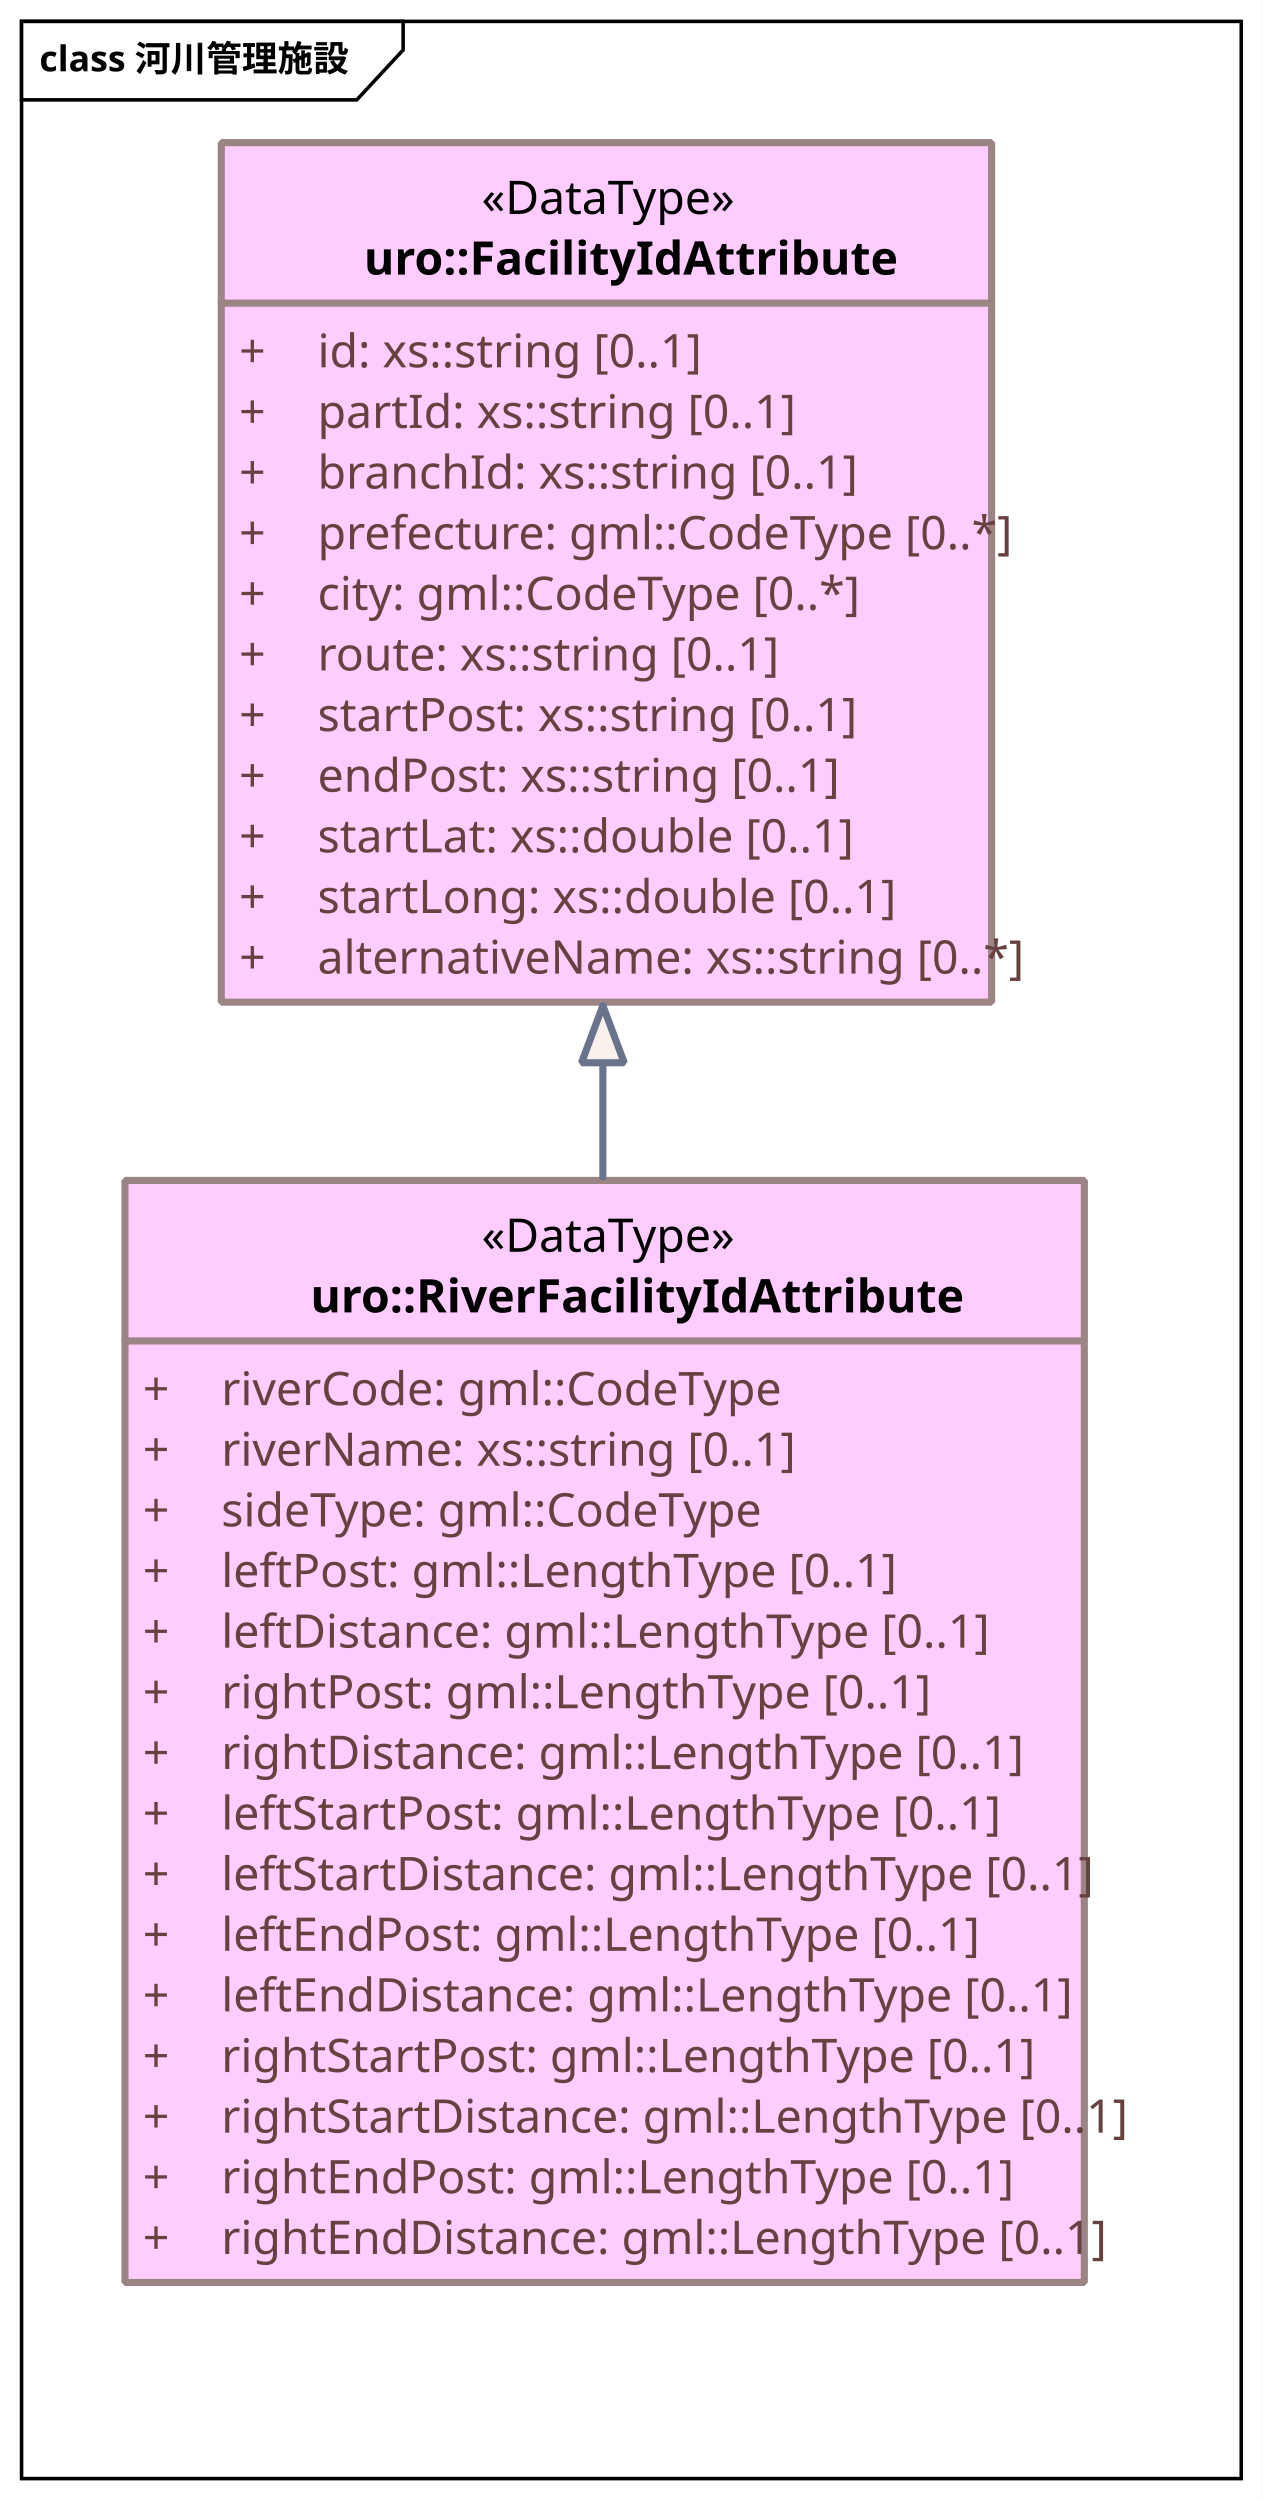
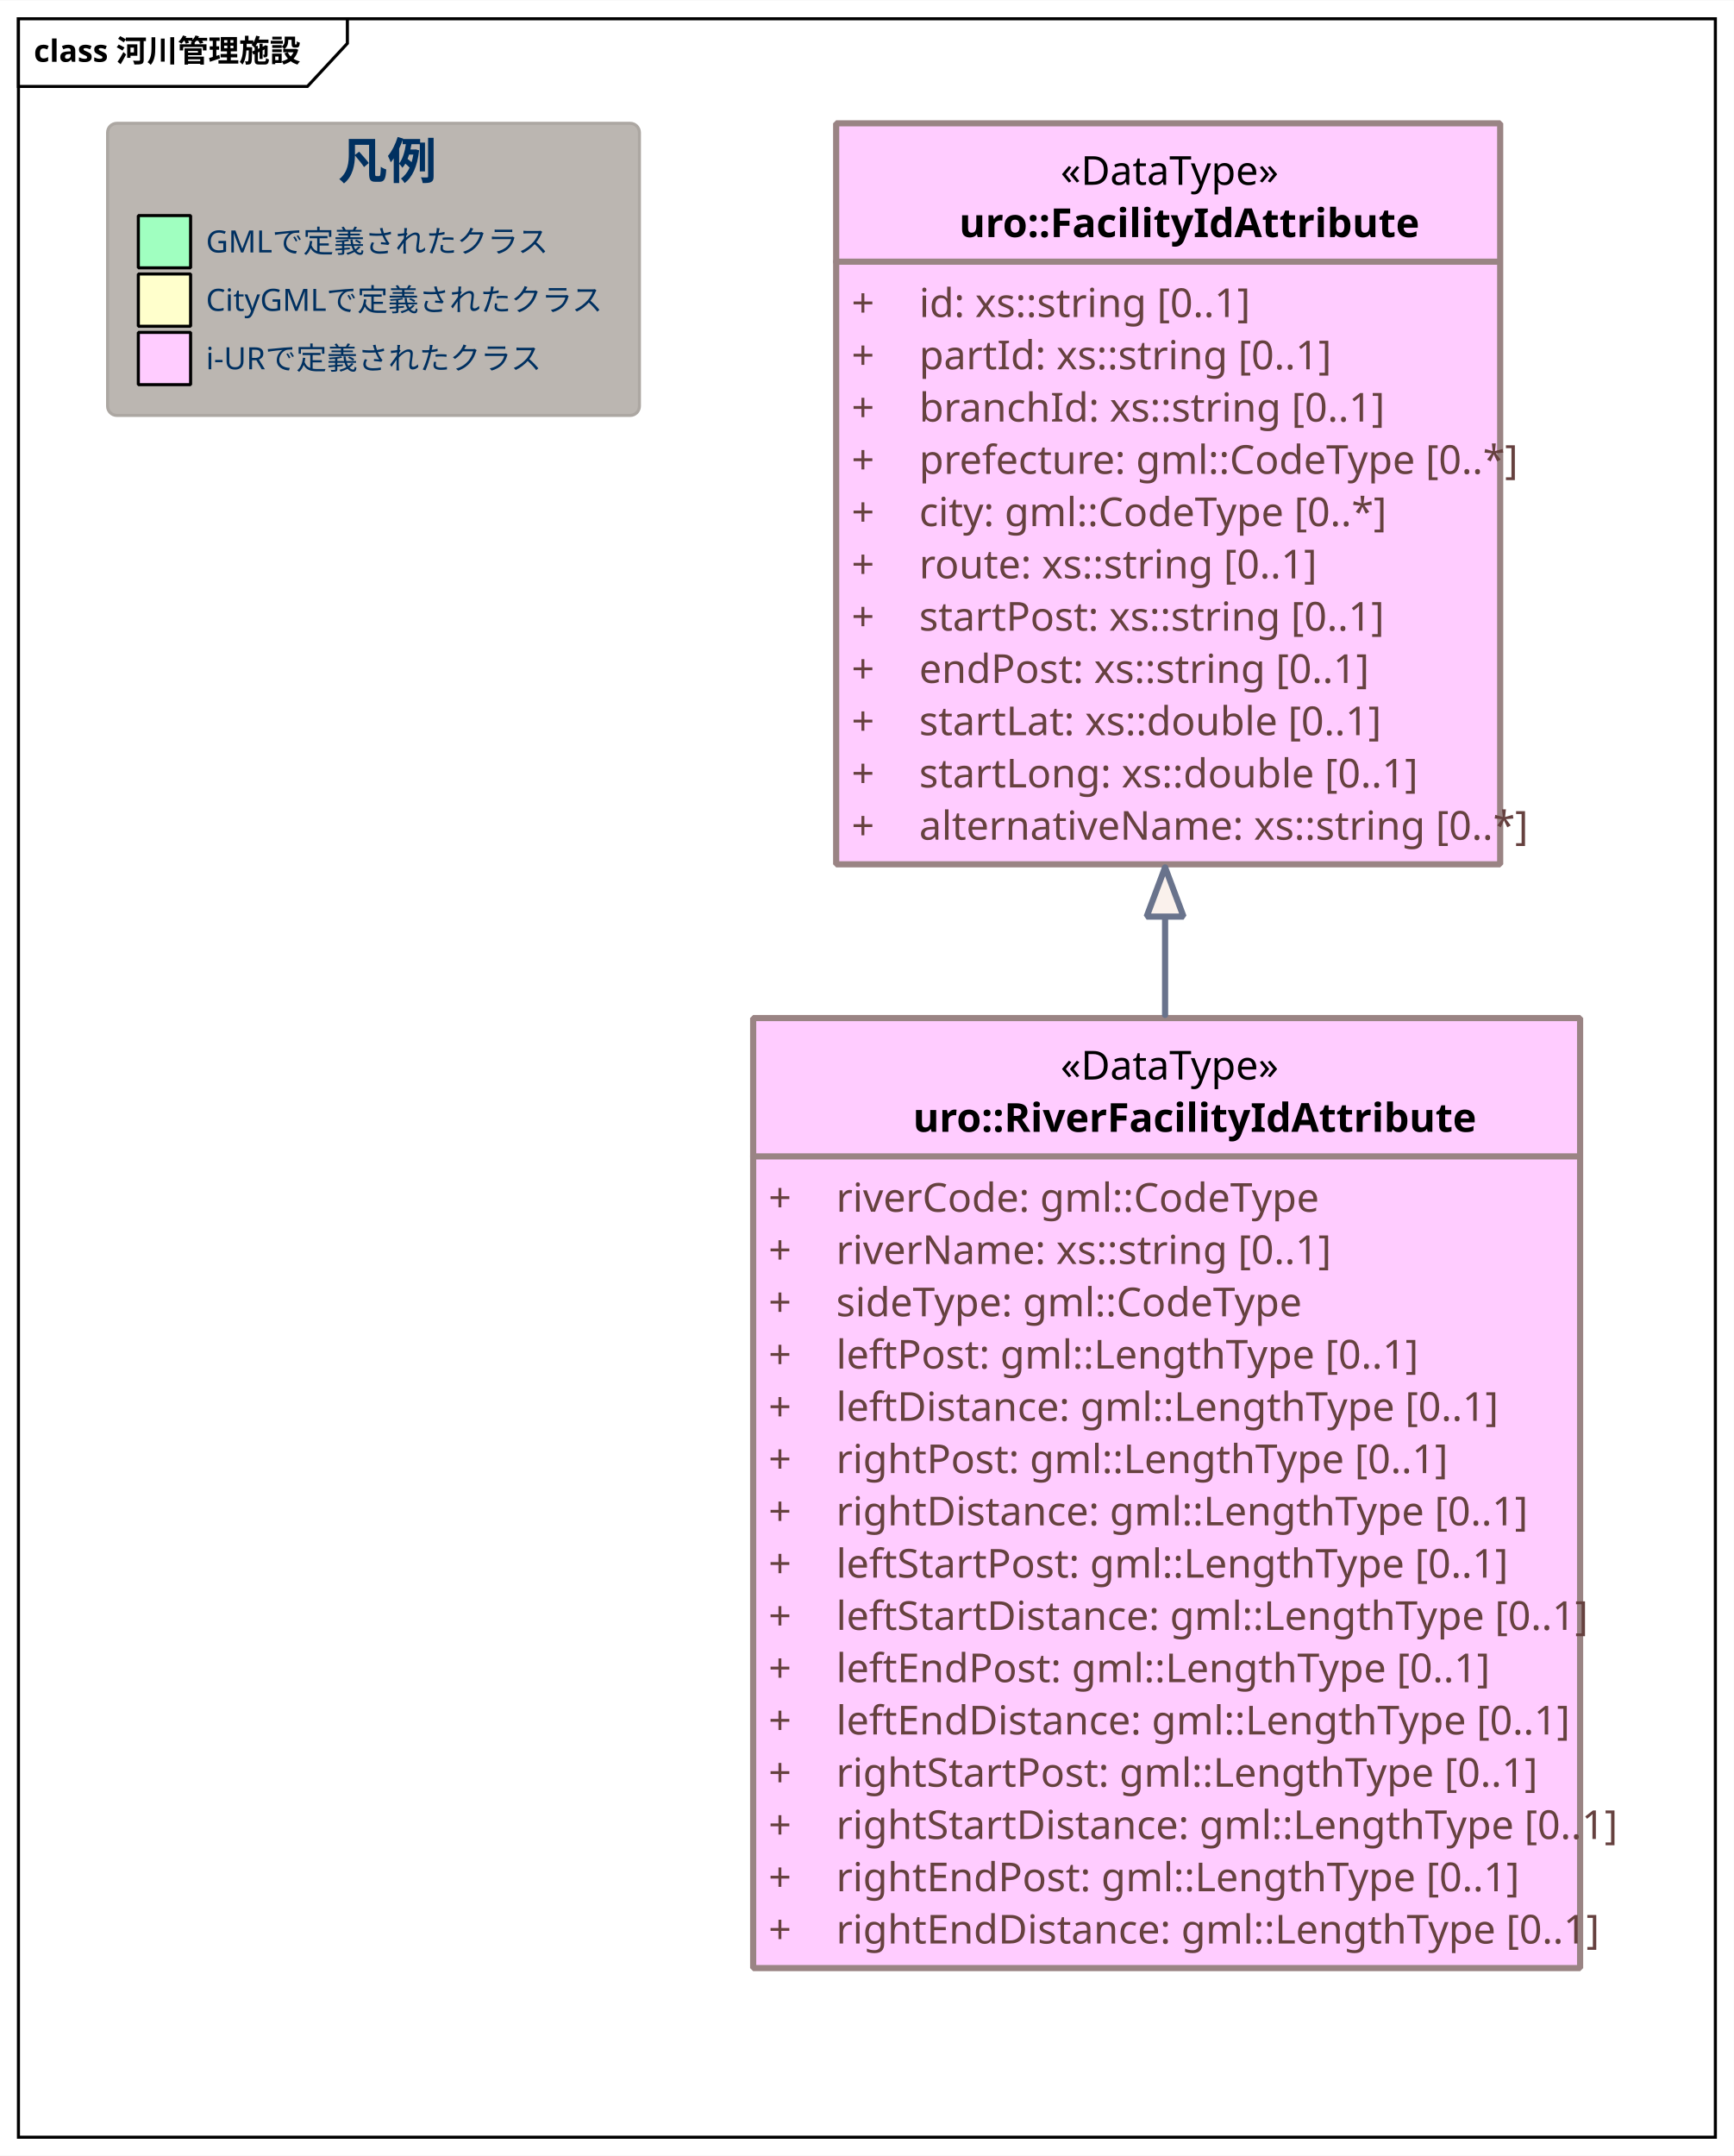
- <svg xmlns="http://www.w3.org/2000/svg" width="9.37cm" height="18.55cm" viewBox="0 0 354 701">
+ <svg xmlns="http://www.w3.org/2000/svg" width="14.92cm" height="18.55cm" viewBox="0 0 564 701">
  <g style="fill:#FFFFFF;fill-opacity:1.00;">
-     <rect x="0" y="0" width="354" height="701" shape-rendering="auto" />
+     <rect x="0" y="0" width="564" height="701" shape-rendering="auto" />
  </g>
  <g style="stroke-width:1;stroke-linecap:square;stroke-linejoin:miter; fill:#000000;fill-opacity:0.00; stroke:#000000; stroke-opacity:1.00">
-     <path d="M 6 6 L 6 695 L 348 695 L 348 6 L 6 6" shape-rendering="auto" />
+     <path d="M 6 6 L 6 695 L 558 695 L 558 6 L 6 6" shape-rendering="auto" />
  </g>
  <g style="stroke-width:1;stroke-linecap:square;stroke-linejoin:miter; fill:#FFFFFF;fill-opacity:1.00; stroke:#000000; stroke-opacity:1.00">
    <polygon points="6 28 100 28 113 14 113 6 6 6 6 28" shape-rendering="auto" style="fill-rule:evenodd;" />
  </g>
  <g style="stroke-width:1;stroke-linecap:square;stroke-linejoin:miter; fill:#000000;fill-opacity:1.00; stroke:#000000; stroke-opacity:0.00">
    <text x="11.00" y="20.00" textLength="87" style="font-family:メイリオ; font-weight:700; font-style:normal; font-size:10px; fill:#000000;fill-opacity:1.00; stroke:#000000; stroke-opacity:0.00 stroke-width:0; white-space: pre;" xml:space="preserve" transform="rotate(-0.00 11.00 20.00)">class 河川管理施設</text>
  </g>
  <g style="stroke-width:2;stroke-linecap:round;stroke-linejoin:bevel; fill:#FFCCFF;fill-opacity:1.00; stroke:#9A8484; stroke-opacity:1.00">
-     <rect x="62" y="40" width="216" height="241" rx="0.00" shape-rendering="auto" />
+     <rect x="272" y="40" width="216" height="241" rx="0.00" shape-rendering="auto" />
  </g>
  <g style="stroke-width:1;stroke-linecap:round;stroke-linejoin:bevel; fill:#000000;fill-opacity:1.00; stroke:#000000; stroke-opacity:0.00">
-     <text x="135.00" y="60.00" textLength="69" style="font-family:Yu Gothic UI; font-weight:400; font-style:normal; font-size:13px; fill:#000000;fill-opacity:1.00; stroke:#000000; stroke-opacity:0.00 stroke-width:0; white-space: pre;" xml:space="preserve" transform="rotate(-0.00 135.00 60.00)">«DataType»</text>
-     <text x="102.00" y="77.00" textLength="135" style="font-family:Yu Gothic UI; font-weight:700; font-style:normal; font-size:13px; fill:#000000;fill-opacity:1.00; stroke:#000000; stroke-opacity:0.00 stroke-width:0; white-space: pre;" xml:space="preserve" transform="rotate(-0.00 102.00 77.00)">uro::FacilityIdAttribute</text>
+     <text x="345.00" y="60.00" textLength="69" style="font-family:Yu Gothic UI; font-weight:400; font-style:normal; font-size:13px; fill:#000000;fill-opacity:1.00; stroke:#000000; stroke-opacity:0.00 stroke-width:0; white-space: pre;" xml:space="preserve" transform="rotate(-0.00 345.00 60.00)">«DataType»</text>
+     <text x="312.00" y="77.00" textLength="135" style="font-family:Yu Gothic UI; font-weight:700; font-style:normal; font-size:13px; fill:#000000;fill-opacity:1.00; stroke:#000000; stroke-opacity:0.00 stroke-width:0; white-space: pre;" xml:space="preserve" transform="rotate(-0.00 312.00 77.00)">uro::FacilityIdAttribute</text>
  </g>
  <g style="stroke-width:2;stroke-linecap:round;stroke-linejoin:bevel; fill:#000000;fill-opacity:0.00; stroke:#9A8484; stroke-opacity:1.00">
-     <path d="M 62 85 L 277 85" shape-rendering="auto" />
+     <path d="M 272 85 L 487 85" shape-rendering="auto" />
  </g>
  <g style="stroke-width:1;stroke-linecap:round;stroke-linejoin:bevel; fill:#66413F;fill-opacity:1.00; stroke:#000000; stroke-opacity:0.00">
-     <text x="67.00" y="103.00" textLength="13" style="font-family:Yu Gothic UI; font-weight:400; font-style:normal; font-size:13px; fill:#66413F;fill-opacity:1.00; stroke:#000000; stroke-opacity:0.00 stroke-width:0; white-space: pre;" xml:space="preserve" transform="rotate(-0.00 67.00 103.00)">+ </text>
-     <text x="89.00" y="103.00" textLength="101" style="font-family:Yu Gothic UI; font-weight:400; font-style:normal; font-size:13px; fill:#66413F;fill-opacity:1.00; stroke:#000000; stroke-opacity:0.00 stroke-width:0; white-space: pre;" xml:space="preserve" transform="rotate(-0.00 89.00 103.00)">id: xs::string [0..1]</text>
-     <text x="67.00" y="120.00" textLength="13" style="font-family:Yu Gothic UI; font-weight:400; font-style:normal; font-size:13px; fill:#66413F;fill-opacity:1.00; stroke:#000000; stroke-opacity:0.00 stroke-width:0; white-space: pre;" xml:space="preserve" transform="rotate(-0.00 67.00 120.00)">+ </text>
-     <text x="89.00" y="120.00" textLength="125" style="font-family:Yu Gothic UI; font-weight:400; font-style:normal; font-size:13px; fill:#66413F;fill-opacity:1.00; stroke:#000000; stroke-opacity:0.00 stroke-width:0; white-space: pre;" xml:space="preserve" transform="rotate(-0.00 89.00 120.00)">partId: xs::string [0..1]</text>
-     <text x="67.00" y="137.00" textLength="13" style="font-family:Yu Gothic UI; font-weight:400; font-style:normal; font-size:13px; fill:#66413F;fill-opacity:1.00; stroke:#000000; stroke-opacity:0.00 stroke-width:0; white-space: pre;" xml:space="preserve" transform="rotate(-0.00 67.00 137.00)">+ </text>
-     <text x="89.00" y="137.00" textLength="141" style="font-family:Yu Gothic UI; font-weight:400; font-style:normal; font-size:13px; fill:#66413F;fill-opacity:1.00; stroke:#000000; stroke-opacity:0.00 stroke-width:0; white-space: pre;" xml:space="preserve" transform="rotate(-0.00 89.00 137.00)">branchId: xs::string [0..1]</text>
-     <text x="67.00" y="154.00" textLength="13" style="font-family:Yu Gothic UI; font-weight:400; font-style:normal; font-size:13px; fill:#66413F;fill-opacity:1.00; stroke:#000000; stroke-opacity:0.00 stroke-width:0; white-space: pre;" xml:space="preserve" transform="rotate(-0.00 67.00 154.00)">+ </text>
-     <text x="89.00" y="154.00" textLength="184" style="font-family:Yu Gothic UI; font-weight:400; font-style:normal; font-size:13px; fill:#66413F;fill-opacity:1.00; stroke:#000000; stroke-opacity:0.00 stroke-width:0; white-space: pre;" xml:space="preserve" transform="rotate(-0.00 89.00 154.00)">prefecture: gml::CodeType [0..*]</text>
-     <text x="67.00" y="171.00" textLength="13" style="font-family:Yu Gothic UI; font-weight:400; font-style:normal; font-size:13px; fill:#66413F;fill-opacity:1.00; stroke:#000000; stroke-opacity:0.00 stroke-width:0; white-space: pre;" xml:space="preserve" transform="rotate(-0.00 67.00 171.00)">+ </text>
-     <text x="89.00" y="171.00" textLength="143" style="font-family:Yu Gothic UI; font-weight:400; font-style:normal; font-size:13px; fill:#66413F;fill-opacity:1.00; stroke:#000000; stroke-opacity:0.00 stroke-width:0; white-space: pre;" xml:space="preserve" transform="rotate(-0.00 89.00 171.00)">city: gml::CodeType [0..*]</text>
-     <text x="67.00" y="188.00" textLength="13" style="font-family:Yu Gothic UI; font-weight:400; font-style:normal; font-size:13px; fill:#66413F;fill-opacity:1.00; stroke:#000000; stroke-opacity:0.00 stroke-width:0; white-space: pre;" xml:space="preserve" transform="rotate(-0.00 67.00 188.00)">+ </text>
-     <text x="89.00" y="188.00" textLength="121" style="font-family:Yu Gothic UI; font-weight:400; font-style:normal; font-size:13px; fill:#66413F;fill-opacity:1.00; stroke:#000000; stroke-opacity:0.00 stroke-width:0; white-space: pre;" xml:space="preserve" transform="rotate(-0.00 89.00 188.00)">route: xs::string [0..1]</text>
-     <text x="67.00" y="205.00" textLength="13" style="font-family:Yu Gothic UI; font-weight:400; font-style:normal; font-size:13px; fill:#66413F;fill-opacity:1.00; stroke:#000000; stroke-opacity:0.00 stroke-width:0; white-space: pre;" xml:space="preserve" transform="rotate(-0.00 67.00 205.00)">+ </text>
-     <text x="89.00" y="205.00" textLength="141" style="font-family:Yu Gothic UI; font-weight:400; font-style:normal; font-size:13px; fill:#66413F;fill-opacity:1.00; stroke:#000000; stroke-opacity:0.00 stroke-width:0; white-space: pre;" xml:space="preserve" transform="rotate(-0.00 89.00 205.00)">startPost: xs::string [0..1]</text>
-     <text x="67.00" y="222.00" textLength="13" style="font-family:Yu Gothic UI; font-weight:400; font-style:normal; font-size:13px; fill:#66413F;fill-opacity:1.00; stroke:#000000; stroke-opacity:0.00 stroke-width:0; white-space: pre;" xml:space="preserve" transform="rotate(-0.00 67.00 222.00)">+ </text>
-     <text x="89.00" y="222.00" textLength="137" style="font-family:Yu Gothic UI; font-weight:400; font-style:normal; font-size:13px; fill:#66413F;fill-opacity:1.00; stroke:#000000; stroke-opacity:0.00 stroke-width:0; white-space: pre;" xml:space="preserve" transform="rotate(-0.00 89.00 222.00)">endPost: xs::string [0..1]</text>
-     <text x="67.00" y="239.00" textLength="13" style="font-family:Yu Gothic UI; font-weight:400; font-style:normal; font-size:13px; fill:#66413F;fill-opacity:1.00; stroke:#000000; stroke-opacity:0.00 stroke-width:0; white-space: pre;" xml:space="preserve" transform="rotate(-0.00 67.00 239.00)">+ </text>
-     <text x="89.00" y="239.00" textLength="141" style="font-family:Yu Gothic UI; font-weight:400; font-style:normal; font-size:13px; fill:#66413F;fill-opacity:1.00; stroke:#000000; stroke-opacity:0.00 stroke-width:0; white-space: pre;" xml:space="preserve" transform="rotate(-0.00 89.00 239.00)">startLat: xs::double [0..1]</text>
-     <text x="67.00" y="256.00" textLength="13" style="font-family:Yu Gothic UI; font-weight:400; font-style:normal; font-size:13px; fill:#66413F;fill-opacity:1.00; stroke:#000000; stroke-opacity:0.00 stroke-width:0; white-space: pre;" xml:space="preserve" transform="rotate(-0.00 67.00 256.00)">+ </text>
-     <text x="89.00" y="256.00" textLength="153" style="font-family:Yu Gothic UI; font-weight:400; font-style:normal; font-size:13px; fill:#66413F;fill-opacity:1.00; stroke:#000000; stroke-opacity:0.00 stroke-width:0; white-space: pre;" xml:space="preserve" transform="rotate(-0.00 89.00 256.00)">startLong: xs::double [0..1]</text>
-     <text x="67.00" y="273.00" textLength="13" style="font-family:Yu Gothic UI; font-weight:400; font-style:normal; font-size:13px; fill:#66413F;fill-opacity:1.00; stroke:#000000; stroke-opacity:0.00 stroke-width:0; white-space: pre;" xml:space="preserve" transform="rotate(-0.00 67.00 273.00)">+ </text>
-     <text x="89.00" y="273.00" textLength="183" style="font-family:Yu Gothic UI; font-weight:400; font-style:normal; font-size:13px; fill:#66413F;fill-opacity:1.00; stroke:#000000; stroke-opacity:0.00 stroke-width:0; white-space: pre;" xml:space="preserve" transform="rotate(-0.00 89.00 273.00)">alternativeName: xs::string [0..*]</text>
+     <text x="277.00" y="103.00" textLength="13" style="font-family:Yu Gothic UI; font-weight:400; font-style:normal; font-size:13px; fill:#66413F;fill-opacity:1.00; stroke:#000000; stroke-opacity:0.00 stroke-width:0; white-space: pre;" xml:space="preserve" transform="rotate(-0.00 277.00 103.00)">+ </text>
+     <text x="299.00" y="103.00" textLength="101" style="font-family:Yu Gothic UI; font-weight:400; font-style:normal; font-size:13px; fill:#66413F;fill-opacity:1.00; stroke:#000000; stroke-opacity:0.00 stroke-width:0; white-space: pre;" xml:space="preserve" transform="rotate(-0.00 299.00 103.00)">id: xs::string [0..1]</text>
+     <text x="277.00" y="120.00" textLength="13" style="font-family:Yu Gothic UI; font-weight:400; font-style:normal; font-size:13px; fill:#66413F;fill-opacity:1.00; stroke:#000000; stroke-opacity:0.00 stroke-width:0; white-space: pre;" xml:space="preserve" transform="rotate(-0.00 277.00 120.00)">+ </text>
+     <text x="299.00" y="120.00" textLength="125" style="font-family:Yu Gothic UI; font-weight:400; font-style:normal; font-size:13px; fill:#66413F;fill-opacity:1.00; stroke:#000000; stroke-opacity:0.00 stroke-width:0; white-space: pre;" xml:space="preserve" transform="rotate(-0.00 299.00 120.00)">partId: xs::string [0..1]</text>
+     <text x="277.00" y="137.00" textLength="13" style="font-family:Yu Gothic UI; font-weight:400; font-style:normal; font-size:13px; fill:#66413F;fill-opacity:1.00; stroke:#000000; stroke-opacity:0.00 stroke-width:0; white-space: pre;" xml:space="preserve" transform="rotate(-0.00 277.00 137.00)">+ </text>
+     <text x="299.00" y="137.00" textLength="141" style="font-family:Yu Gothic UI; font-weight:400; font-style:normal; font-size:13px; fill:#66413F;fill-opacity:1.00; stroke:#000000; stroke-opacity:0.00 stroke-width:0; white-space: pre;" xml:space="preserve" transform="rotate(-0.00 299.00 137.00)">branchId: xs::string [0..1]</text>
+     <text x="277.00" y="154.00" textLength="13" style="font-family:Yu Gothic UI; font-weight:400; font-style:normal; font-size:13px; fill:#66413F;fill-opacity:1.00; stroke:#000000; stroke-opacity:0.00 stroke-width:0; white-space: pre;" xml:space="preserve" transform="rotate(-0.00 277.00 154.00)">+ </text>
+     <text x="299.00" y="154.00" textLength="184" style="font-family:Yu Gothic UI; font-weight:400; font-style:normal; font-size:13px; fill:#66413F;fill-opacity:1.00; stroke:#000000; stroke-opacity:0.00 stroke-width:0; white-space: pre;" xml:space="preserve" transform="rotate(-0.00 299.00 154.00)">prefecture: gml::CodeType [0..*]</text>
+     <text x="277.00" y="171.00" textLength="13" style="font-family:Yu Gothic UI; font-weight:400; font-style:normal; font-size:13px; fill:#66413F;fill-opacity:1.00; stroke:#000000; stroke-opacity:0.00 stroke-width:0; white-space: pre;" xml:space="preserve" transform="rotate(-0.00 277.00 171.00)">+ </text>
+     <text x="299.00" y="171.00" textLength="143" style="font-family:Yu Gothic UI; font-weight:400; font-style:normal; font-size:13px; fill:#66413F;fill-opacity:1.00; stroke:#000000; stroke-opacity:0.00 stroke-width:0; white-space: pre;" xml:space="preserve" transform="rotate(-0.00 299.00 171.00)">city: gml::CodeType [0..*]</text>
+     <text x="277.00" y="188.00" textLength="13" style="font-family:Yu Gothic UI; font-weight:400; font-style:normal; font-size:13px; fill:#66413F;fill-opacity:1.00; stroke:#000000; stroke-opacity:0.00 stroke-width:0; white-space: pre;" xml:space="preserve" transform="rotate(-0.00 277.00 188.00)">+ </text>
+     <text x="299.00" y="188.00" textLength="121" style="font-family:Yu Gothic UI; font-weight:400; font-style:normal; font-size:13px; fill:#66413F;fill-opacity:1.00; stroke:#000000; stroke-opacity:0.00 stroke-width:0; white-space: pre;" xml:space="preserve" transform="rotate(-0.00 299.00 188.00)">route: xs::string [0..1]</text>
+     <text x="277.00" y="205.00" textLength="13" style="font-family:Yu Gothic UI; font-weight:400; font-style:normal; font-size:13px; fill:#66413F;fill-opacity:1.00; stroke:#000000; stroke-opacity:0.00 stroke-width:0; white-space: pre;" xml:space="preserve" transform="rotate(-0.00 277.00 205.00)">+ </text>
+     <text x="299.00" y="205.00" textLength="141" style="font-family:Yu Gothic UI; font-weight:400; font-style:normal; font-size:13px; fill:#66413F;fill-opacity:1.00; stroke:#000000; stroke-opacity:0.00 stroke-width:0; white-space: pre;" xml:space="preserve" transform="rotate(-0.00 299.00 205.00)">startPost: xs::string [0..1]</text>
+     <text x="277.00" y="222.00" textLength="13" style="font-family:Yu Gothic UI; font-weight:400; font-style:normal; font-size:13px; fill:#66413F;fill-opacity:1.00; stroke:#000000; stroke-opacity:0.00 stroke-width:0; white-space: pre;" xml:space="preserve" transform="rotate(-0.00 277.00 222.00)">+ </text>
+     <text x="299.00" y="222.00" textLength="137" style="font-family:Yu Gothic UI; font-weight:400; font-style:normal; font-size:13px; fill:#66413F;fill-opacity:1.00; stroke:#000000; stroke-opacity:0.00 stroke-width:0; white-space: pre;" xml:space="preserve" transform="rotate(-0.00 299.00 222.00)">endPost: xs::string [0..1]</text>
+     <text x="277.00" y="239.00" textLength="13" style="font-family:Yu Gothic UI; font-weight:400; font-style:normal; font-size:13px; fill:#66413F;fill-opacity:1.00; stroke:#000000; stroke-opacity:0.00 stroke-width:0; white-space: pre;" xml:space="preserve" transform="rotate(-0.00 277.00 239.00)">+ </text>
+     <text x="299.00" y="239.00" textLength="141" style="font-family:Yu Gothic UI; font-weight:400; font-style:normal; font-size:13px; fill:#66413F;fill-opacity:1.00; stroke:#000000; stroke-opacity:0.00 stroke-width:0; white-space: pre;" xml:space="preserve" transform="rotate(-0.00 299.00 239.00)">startLat: xs::double [0..1]</text>
+     <text x="277.00" y="256.00" textLength="13" style="font-family:Yu Gothic UI; font-weight:400; font-style:normal; font-size:13px; fill:#66413F;fill-opacity:1.00; stroke:#000000; stroke-opacity:0.00 stroke-width:0; white-space: pre;" xml:space="preserve" transform="rotate(-0.00 277.00 256.00)">+ </text>
+     <text x="299.00" y="256.00" textLength="153" style="font-family:Yu Gothic UI; font-weight:400; font-style:normal; font-size:13px; fill:#66413F;fill-opacity:1.00; stroke:#000000; stroke-opacity:0.00 stroke-width:0; white-space: pre;" xml:space="preserve" transform="rotate(-0.00 299.00 256.00)">startLong: xs::double [0..1]</text>
+     <text x="277.00" y="273.00" textLength="13" style="font-family:Yu Gothic UI; font-weight:400; font-style:normal; font-size:13px; fill:#66413F;fill-opacity:1.00; stroke:#000000; stroke-opacity:0.00 stroke-width:0; white-space: pre;" xml:space="preserve" transform="rotate(-0.00 277.00 273.00)">+ </text>
+     <text x="299.00" y="273.00" textLength="183" style="font-family:Yu Gothic UI; font-weight:400; font-style:normal; font-size:13px; fill:#66413F;fill-opacity:1.00; stroke:#000000; stroke-opacity:0.00 stroke-width:0; white-space: pre;" xml:space="preserve" transform="rotate(-0.00 299.00 273.00)">alternativeName: xs::string [0..*]</text>
  </g>
  <g style="stroke-width:2;stroke-linecap:round;stroke-linejoin:bevel; fill:#FFCCFF;fill-opacity:1.00; stroke:#9A8484; stroke-opacity:1.00">
-     <rect x="35" y="331" width="269" height="309" rx="0.00" shape-rendering="auto" />
+     <rect x="245" y="331" width="269" height="309" rx="0.00" shape-rendering="auto" />
  </g>
  <g style="stroke-width:1;stroke-linecap:round;stroke-linejoin:bevel; fill:#000000;fill-opacity:1.00; stroke:#000000; stroke-opacity:0.00">
-     <text x="135.00" y="351.00" textLength="69" style="font-family:Yu Gothic UI; font-weight:400; font-style:normal; font-size:13px; fill:#000000;fill-opacity:1.00; stroke:#000000; stroke-opacity:0.00 stroke-width:0; white-space: pre;" xml:space="preserve" transform="rotate(-0.00 135.00 351.00)">«DataType»</text>
-     <text x="87.00" y="368.00" textLength="165" style="font-family:Yu Gothic UI; font-weight:700; font-style:normal; font-size:13px; fill:#000000;fill-opacity:1.00; stroke:#000000; stroke-opacity:0.00 stroke-width:0; white-space: pre;" xml:space="preserve" transform="rotate(-0.00 87.00 368.00)">uro::RiverFacilityIdAttribute</text>
+     <text x="345.00" y="351.00" textLength="69" style="font-family:Yu Gothic UI; font-weight:400; font-style:normal; font-size:13px; fill:#000000;fill-opacity:1.00; stroke:#000000; stroke-opacity:0.00 stroke-width:0; white-space: pre;" xml:space="preserve" transform="rotate(-0.00 345.00 351.00)">«DataType»</text>
+     <text x="297.00" y="368.00" textLength="165" style="font-family:Yu Gothic UI; font-weight:700; font-style:normal; font-size:13px; fill:#000000;fill-opacity:1.00; stroke:#000000; stroke-opacity:0.00 stroke-width:0; white-space: pre;" xml:space="preserve" transform="rotate(-0.00 297.00 368.00)">uro::RiverFacilityIdAttribute</text>
  </g>
  <g style="stroke-width:2;stroke-linecap:round;stroke-linejoin:bevel; fill:#000000;fill-opacity:0.00; stroke:#9A8484; stroke-opacity:1.00">
-     <path d="M 35 376 L 303 376" shape-rendering="auto" />
+     <path d="M 245 376 L 513 376" shape-rendering="auto" />
  </g>
  <g style="stroke-width:1;stroke-linecap:round;stroke-linejoin:bevel; fill:#66413F;fill-opacity:1.00; stroke:#000000; stroke-opacity:0.00">
-     <text x="40.00" y="394.00" textLength="13" style="font-family:Yu Gothic UI; font-weight:400; font-style:normal; font-size:13px; fill:#66413F;fill-opacity:1.00; stroke:#000000; stroke-opacity:0.00 stroke-width:0; white-space: pre;" xml:space="preserve" transform="rotate(-0.00 40.00 394.00)">+ </text>
-     <text x="62.00" y="394.00" textLength="151" style="font-family:Yu Gothic UI; font-weight:400; font-style:normal; font-size:13px; fill:#66413F;fill-opacity:1.00; stroke:#000000; stroke-opacity:0.00 stroke-width:0; white-space: pre;" xml:space="preserve" transform="rotate(-0.00 62.00 394.00)">riverCode: gml::CodeType</text>
-     <text x="40.00" y="411.00" textLength="13" style="font-family:Yu Gothic UI; font-weight:400; font-style:normal; font-size:13px; fill:#66413F;fill-opacity:1.00; stroke:#000000; stroke-opacity:0.00 stroke-width:0; white-space: pre;" xml:space="preserve" transform="rotate(-0.00 40.00 411.00)">+ </text>
-     <text x="62.00" y="411.00" textLength="151" style="font-family:Yu Gothic UI; font-weight:400; font-style:normal; font-size:13px; fill:#66413F;fill-opacity:1.00; stroke:#000000; stroke-opacity:0.00 stroke-width:0; white-space: pre;" xml:space="preserve" transform="rotate(-0.00 62.00 411.00)">riverName: xs::string [0..1]</text>
-     <text x="40.00" y="428.00" textLength="13" style="font-family:Yu Gothic UI; font-weight:400; font-style:normal; font-size:13px; fill:#66413F;fill-opacity:1.00; stroke:#000000; stroke-opacity:0.00 stroke-width:0; white-space: pre;" xml:space="preserve" transform="rotate(-0.00 40.00 428.00)">+ </text>
-     <text x="62.00" y="428.00" textLength="146" style="font-family:Yu Gothic UI; font-weight:400; font-style:normal; font-size:13px; fill:#66413F;fill-opacity:1.00; stroke:#000000; stroke-opacity:0.00 stroke-width:0; white-space: pre;" xml:space="preserve" transform="rotate(-0.00 62.00 428.00)">sideType: gml::CodeType</text>
-     <text x="40.00" y="445.00" textLength="13" style="font-family:Yu Gothic UI; font-weight:400; font-style:normal; font-size:13px; fill:#66413F;fill-opacity:1.00; stroke:#000000; stroke-opacity:0.00 stroke-width:0; white-space: pre;" xml:space="preserve" transform="rotate(-0.00 40.00 445.00)">+ </text>
-     <text x="62.00" y="445.00" textLength="177" style="font-family:Yu Gothic UI; font-weight:400; font-style:normal; font-size:13px; fill:#66413F;fill-opacity:1.00; stroke:#000000; stroke-opacity:0.00 stroke-width:0; white-space: pre;" xml:space="preserve" transform="rotate(-0.00 62.00 445.00)">leftPost: gml::LengthType [0..1]</text>
-     <text x="40.00" y="462.00" textLength="13" style="font-family:Yu Gothic UI; font-weight:400; font-style:normal; font-size:13px; fill:#66413F;fill-opacity:1.00; stroke:#000000; stroke-opacity:0.00 stroke-width:0; white-space: pre;" xml:space="preserve" transform="rotate(-0.00 40.00 462.00)">+ </text>
-     <text x="62.00" y="462.00" textLength="201" style="font-family:Yu Gothic UI; font-weight:400; font-style:normal; font-size:13px; fill:#66413F;fill-opacity:1.00; stroke:#000000; stroke-opacity:0.00 stroke-width:0; white-space: pre;" xml:space="preserve" transform="rotate(-0.00 62.00 462.00)">leftDistance: gml::LengthType [0..1]</text>
-     <text x="40.00" y="479.00" textLength="13" style="font-family:Yu Gothic UI; font-weight:400; font-style:normal; font-size:13px; fill:#66413F;fill-opacity:1.00; stroke:#000000; stroke-opacity:0.00 stroke-width:0; white-space: pre;" xml:space="preserve" transform="rotate(-0.00 40.00 479.00)">+ </text>
-     <text x="62.00" y="479.00" textLength="186" style="font-family:Yu Gothic UI; font-weight:400; font-style:normal; font-size:13px; fill:#66413F;fill-opacity:1.00; stroke:#000000; stroke-opacity:0.00 stroke-width:0; white-space: pre;" xml:space="preserve" transform="rotate(-0.00 62.00 479.00)">rightPost: gml::LengthType [0..1]</text>
-     <text x="40.00" y="496.00" textLength="13" style="font-family:Yu Gothic UI; font-weight:400; font-style:normal; font-size:13px; fill:#66413F;fill-opacity:1.00; stroke:#000000; stroke-opacity:0.00 stroke-width:0; white-space: pre;" xml:space="preserve" transform="rotate(-0.00 40.00 496.00)">+ </text>
-     <text x="62.00" y="496.00" textLength="210" style="font-family:Yu Gothic UI; font-weight:400; font-style:normal; font-size:13px; fill:#66413F;fill-opacity:1.00; stroke:#000000; stroke-opacity:0.00 stroke-width:0; white-space: pre;" xml:space="preserve" transform="rotate(-0.00 62.00 496.00)">rightDistance: gml::LengthType [0..1]</text>
-     <text x="40.00" y="513.00" textLength="13" style="font-family:Yu Gothic UI; font-weight:400; font-style:normal; font-size:13px; fill:#66413F;fill-opacity:1.00; stroke:#000000; stroke-opacity:0.00 stroke-width:0; white-space: pre;" xml:space="preserve" transform="rotate(-0.00 40.00 513.00)">+ </text>
-     <text x="62.00" y="513.00" textLength="204" style="font-family:Yu Gothic UI; font-weight:400; font-style:normal; font-size:13px; fill:#66413F;fill-opacity:1.00; stroke:#000000; stroke-opacity:0.00 stroke-width:0; white-space: pre;" xml:space="preserve" transform="rotate(-0.00 62.00 513.00)">leftStartPost: gml::LengthType [0..1]</text>
-     <text x="40.00" y="530.00" textLength="13" style="font-family:Yu Gothic UI; font-weight:400; font-style:normal; font-size:13px; fill:#66413F;fill-opacity:1.00; stroke:#000000; stroke-opacity:0.00 stroke-width:0; white-space: pre;" xml:space="preserve" transform="rotate(-0.00 40.00 530.00)">+ </text>
-     <text x="62.00" y="530.00" textLength="228" style="font-family:Yu Gothic UI; font-weight:400; font-style:normal; font-size:13px; fill:#66413F;fill-opacity:1.00; stroke:#000000; stroke-opacity:0.00 stroke-width:0; white-space: pre;" xml:space="preserve" transform="rotate(-0.00 62.00 530.00)">leftStartDistance: gml::LengthType [0..1]</text>
-     <text x="40.00" y="547.00" textLength="13" style="font-family:Yu Gothic UI; font-weight:400; font-style:normal; font-size:13px; fill:#66413F;fill-opacity:1.00; stroke:#000000; stroke-opacity:0.00 stroke-width:0; white-space: pre;" xml:space="preserve" transform="rotate(-0.00 40.00 547.00)">+ </text>
-     <text x="62.00" y="547.00" textLength="199" style="font-family:Yu Gothic UI; font-weight:400; font-style:normal; font-size:13px; fill:#66413F;fill-opacity:1.00; stroke:#000000; stroke-opacity:0.00 stroke-width:0; white-space: pre;" xml:space="preserve" transform="rotate(-0.00 62.00 547.00)">leftEndPost: gml::LengthType [0..1]</text>
-     <text x="40.00" y="564.00" textLength="13" style="font-family:Yu Gothic UI; font-weight:400; font-style:normal; font-size:13px; fill:#66413F;fill-opacity:1.00; stroke:#000000; stroke-opacity:0.00 stroke-width:0; white-space: pre;" xml:space="preserve" transform="rotate(-0.00 40.00 564.00)">+ </text>
-     <text x="62.00" y="564.00" textLength="223" style="font-family:Yu Gothic UI; font-weight:400; font-style:normal; font-size:13px; fill:#66413F;fill-opacity:1.00; stroke:#000000; stroke-opacity:0.00 stroke-width:0; white-space: pre;" xml:space="preserve" transform="rotate(-0.00 62.00 564.00)">leftEndDistance: gml::LengthType [0..1]</text>
-     <text x="40.00" y="581.00" textLength="13" style="font-family:Yu Gothic UI; font-weight:400; font-style:normal; font-size:13px; fill:#66413F;fill-opacity:1.00; stroke:#000000; stroke-opacity:0.00 stroke-width:0; white-space: pre;" xml:space="preserve" transform="rotate(-0.00 40.00 581.00)">+ </text>
-     <text x="62.00" y="581.00" textLength="213" style="font-family:Yu Gothic UI; font-weight:400; font-style:normal; font-size:13px; fill:#66413F;fill-opacity:1.00; stroke:#000000; stroke-opacity:0.00 stroke-width:0; white-space: pre;" xml:space="preserve" transform="rotate(-0.00 62.00 581.00)">rightStartPost: gml::LengthType [0..1]</text>
-     <text x="40.00" y="598.00" textLength="13" style="font-family:Yu Gothic UI; font-weight:400; font-style:normal; font-size:13px; fill:#66413F;fill-opacity:1.00; stroke:#000000; stroke-opacity:0.00 stroke-width:0; white-space: pre;" xml:space="preserve" transform="rotate(-0.00 40.00 598.00)">+ </text>
-     <text x="62.00" y="598.00" textLength="237" style="font-family:Yu Gothic UI; font-weight:400; font-style:normal; font-size:13px; fill:#66413F;fill-opacity:1.00; stroke:#000000; stroke-opacity:0.00 stroke-width:0; white-space: pre;" xml:space="preserve" transform="rotate(-0.00 62.00 598.00)">rightStartDistance: gml::LengthType [0..1]</text>
-     <text x="40.00" y="615.00" textLength="13" style="font-family:Yu Gothic UI; font-weight:400; font-style:normal; font-size:13px; fill:#66413F;fill-opacity:1.00; stroke:#000000; stroke-opacity:0.00 stroke-width:0; white-space: pre;" xml:space="preserve" transform="rotate(-0.00 40.00 615.00)">+ </text>
-     <text x="62.00" y="615.00" textLength="208" style="font-family:Yu Gothic UI; font-weight:400; font-style:normal; font-size:13px; fill:#66413F;fill-opacity:1.00; stroke:#000000; stroke-opacity:0.00 stroke-width:0; white-space: pre;" xml:space="preserve" transform="rotate(-0.00 62.00 615.00)">rightEndPost: gml::LengthType [0..1]</text>
-     <text x="40.00" y="632.00" textLength="13" style="font-family:Yu Gothic UI; font-weight:400; font-style:normal; font-size:13px; fill:#66413F;fill-opacity:1.00; stroke:#000000; stroke-opacity:0.00 stroke-width:0; white-space: pre;" xml:space="preserve" transform="rotate(-0.00 40.00 632.00)">+ </text>
-     <text x="62.00" y="632.00" textLength="232" style="font-family:Yu Gothic UI; font-weight:400; font-style:normal; font-size:13px; fill:#66413F;fill-opacity:1.00; stroke:#000000; stroke-opacity:0.00 stroke-width:0; white-space: pre;" xml:space="preserve" transform="rotate(-0.00 62.00 632.00)">rightEndDistance: gml::LengthType [0..1]</text>
+     <text x="250.00" y="394.00" textLength="13" style="font-family:Yu Gothic UI; font-weight:400; font-style:normal; font-size:13px; fill:#66413F;fill-opacity:1.00; stroke:#000000; stroke-opacity:0.00 stroke-width:0; white-space: pre;" xml:space="preserve" transform="rotate(-0.00 250.00 394.00)">+ </text>
+     <text x="272.00" y="394.00" textLength="151" style="font-family:Yu Gothic UI; font-weight:400; font-style:normal; font-size:13px; fill:#66413F;fill-opacity:1.00; stroke:#000000; stroke-opacity:0.00 stroke-width:0; white-space: pre;" xml:space="preserve" transform="rotate(-0.00 272.00 394.00)">riverCode: gml::CodeType</text>
+     <text x="250.00" y="411.00" textLength="13" style="font-family:Yu Gothic UI; font-weight:400; font-style:normal; font-size:13px; fill:#66413F;fill-opacity:1.00; stroke:#000000; stroke-opacity:0.00 stroke-width:0; white-space: pre;" xml:space="preserve" transform="rotate(-0.00 250.00 411.00)">+ </text>
+     <text x="272.00" y="411.00" textLength="151" style="font-family:Yu Gothic UI; font-weight:400; font-style:normal; font-size:13px; fill:#66413F;fill-opacity:1.00; stroke:#000000; stroke-opacity:0.00 stroke-width:0; white-space: pre;" xml:space="preserve" transform="rotate(-0.00 272.00 411.00)">riverName: xs::string [0..1]</text>
+     <text x="250.00" y="428.00" textLength="13" style="font-family:Yu Gothic UI; font-weight:400; font-style:normal; font-size:13px; fill:#66413F;fill-opacity:1.00; stroke:#000000; stroke-opacity:0.00 stroke-width:0; white-space: pre;" xml:space="preserve" transform="rotate(-0.00 250.00 428.00)">+ </text>
+     <text x="272.00" y="428.00" textLength="146" style="font-family:Yu Gothic UI; font-weight:400; font-style:normal; font-size:13px; fill:#66413F;fill-opacity:1.00; stroke:#000000; stroke-opacity:0.00 stroke-width:0; white-space: pre;" xml:space="preserve" transform="rotate(-0.00 272.00 428.00)">sideType: gml::CodeType</text>
+     <text x="250.00" y="445.00" textLength="13" style="font-family:Yu Gothic UI; font-weight:400; font-style:normal; font-size:13px; fill:#66413F;fill-opacity:1.00; stroke:#000000; stroke-opacity:0.00 stroke-width:0; white-space: pre;" xml:space="preserve" transform="rotate(-0.00 250.00 445.00)">+ </text>
+     <text x="272.00" y="445.00" textLength="177" style="font-family:Yu Gothic UI; font-weight:400; font-style:normal; font-size:13px; fill:#66413F;fill-opacity:1.00; stroke:#000000; stroke-opacity:0.00 stroke-width:0; white-space: pre;" xml:space="preserve" transform="rotate(-0.00 272.00 445.00)">leftPost: gml::LengthType [0..1]</text>
+     <text x="250.00" y="462.00" textLength="13" style="font-family:Yu Gothic UI; font-weight:400; font-style:normal; font-size:13px; fill:#66413F;fill-opacity:1.00; stroke:#000000; stroke-opacity:0.00 stroke-width:0; white-space: pre;" xml:space="preserve" transform="rotate(-0.00 250.00 462.00)">+ </text>
+     <text x="272.00" y="462.00" textLength="201" style="font-family:Yu Gothic UI; font-weight:400; font-style:normal; font-size:13px; fill:#66413F;fill-opacity:1.00; stroke:#000000; stroke-opacity:0.00 stroke-width:0; white-space: pre;" xml:space="preserve" transform="rotate(-0.00 272.00 462.00)">leftDistance: gml::LengthType [0..1]</text>
+     <text x="250.00" y="479.00" textLength="13" style="font-family:Yu Gothic UI; font-weight:400; font-style:normal; font-size:13px; fill:#66413F;fill-opacity:1.00; stroke:#000000; stroke-opacity:0.00 stroke-width:0; white-space: pre;" xml:space="preserve" transform="rotate(-0.00 250.00 479.00)">+ </text>
+     <text x="272.00" y="479.00" textLength="186" style="font-family:Yu Gothic UI; font-weight:400; font-style:normal; font-size:13px; fill:#66413F;fill-opacity:1.00; stroke:#000000; stroke-opacity:0.00 stroke-width:0; white-space: pre;" xml:space="preserve" transform="rotate(-0.00 272.00 479.00)">rightPost: gml::LengthType [0..1]</text>
+     <text x="250.00" y="496.00" textLength="13" style="font-family:Yu Gothic UI; font-weight:400; font-style:normal; font-size:13px; fill:#66413F;fill-opacity:1.00; stroke:#000000; stroke-opacity:0.00 stroke-width:0; white-space: pre;" xml:space="preserve" transform="rotate(-0.00 250.00 496.00)">+ </text>
+     <text x="272.00" y="496.00" textLength="210" style="font-family:Yu Gothic UI; font-weight:400; font-style:normal; font-size:13px; fill:#66413F;fill-opacity:1.00; stroke:#000000; stroke-opacity:0.00 stroke-width:0; white-space: pre;" xml:space="preserve" transform="rotate(-0.00 272.00 496.00)">rightDistance: gml::LengthType [0..1]</text>
+     <text x="250.00" y="513.00" textLength="13" style="font-family:Yu Gothic UI; font-weight:400; font-style:normal; font-size:13px; fill:#66413F;fill-opacity:1.00; stroke:#000000; stroke-opacity:0.00 stroke-width:0; white-space: pre;" xml:space="preserve" transform="rotate(-0.00 250.00 513.00)">+ </text>
+     <text x="272.00" y="513.00" textLength="204" style="font-family:Yu Gothic UI; font-weight:400; font-style:normal; font-size:13px; fill:#66413F;fill-opacity:1.00; stroke:#000000; stroke-opacity:0.00 stroke-width:0; white-space: pre;" xml:space="preserve" transform="rotate(-0.00 272.00 513.00)">leftStartPost: gml::LengthType [0..1]</text>
+     <text x="250.00" y="530.00" textLength="13" style="font-family:Yu Gothic UI; font-weight:400; font-style:normal; font-size:13px; fill:#66413F;fill-opacity:1.00; stroke:#000000; stroke-opacity:0.00 stroke-width:0; white-space: pre;" xml:space="preserve" transform="rotate(-0.00 250.00 530.00)">+ </text>
+     <text x="272.00" y="530.00" textLength="228" style="font-family:Yu Gothic UI; font-weight:400; font-style:normal; font-size:13px; fill:#66413F;fill-opacity:1.00; stroke:#000000; stroke-opacity:0.00 stroke-width:0; white-space: pre;" xml:space="preserve" transform="rotate(-0.00 272.00 530.00)">leftStartDistance: gml::LengthType [0..1]</text>
+     <text x="250.00" y="547.00" textLength="13" style="font-family:Yu Gothic UI; font-weight:400; font-style:normal; font-size:13px; fill:#66413F;fill-opacity:1.00; stroke:#000000; stroke-opacity:0.00 stroke-width:0; white-space: pre;" xml:space="preserve" transform="rotate(-0.00 250.00 547.00)">+ </text>
+     <text x="272.00" y="547.00" textLength="199" style="font-family:Yu Gothic UI; font-weight:400; font-style:normal; font-size:13px; fill:#66413F;fill-opacity:1.00; stroke:#000000; stroke-opacity:0.00 stroke-width:0; white-space: pre;" xml:space="preserve" transform="rotate(-0.00 272.00 547.00)">leftEndPost: gml::LengthType [0..1]</text>
+     <text x="250.00" y="564.00" textLength="13" style="font-family:Yu Gothic UI; font-weight:400; font-style:normal; font-size:13px; fill:#66413F;fill-opacity:1.00; stroke:#000000; stroke-opacity:0.00 stroke-width:0; white-space: pre;" xml:space="preserve" transform="rotate(-0.00 250.00 564.00)">+ </text>
+     <text x="272.00" y="564.00" textLength="223" style="font-family:Yu Gothic UI; font-weight:400; font-style:normal; font-size:13px; fill:#66413F;fill-opacity:1.00; stroke:#000000; stroke-opacity:0.00 stroke-width:0; white-space: pre;" xml:space="preserve" transform="rotate(-0.00 272.00 564.00)">leftEndDistance: gml::LengthType [0..1]</text>
+     <text x="250.00" y="581.00" textLength="13" style="font-family:Yu Gothic UI; font-weight:400; font-style:normal; font-size:13px; fill:#66413F;fill-opacity:1.00; stroke:#000000; stroke-opacity:0.00 stroke-width:0; white-space: pre;" xml:space="preserve" transform="rotate(-0.00 250.00 581.00)">+ </text>
+     <text x="272.00" y="581.00" textLength="213" style="font-family:Yu Gothic UI; font-weight:400; font-style:normal; font-size:13px; fill:#66413F;fill-opacity:1.00; stroke:#000000; stroke-opacity:0.00 stroke-width:0; white-space: pre;" xml:space="preserve" transform="rotate(-0.00 272.00 581.00)">rightStartPost: gml::LengthType [0..1]</text>
+     <text x="250.00" y="598.00" textLength="13" style="font-family:Yu Gothic UI; font-weight:400; font-style:normal; font-size:13px; fill:#66413F;fill-opacity:1.00; stroke:#000000; stroke-opacity:0.00 stroke-width:0; white-space: pre;" xml:space="preserve" transform="rotate(-0.00 250.00 598.00)">+ </text>
+     <text x="272.00" y="598.00" textLength="237" style="font-family:Yu Gothic UI; font-weight:400; font-style:normal; font-size:13px; fill:#66413F;fill-opacity:1.00; stroke:#000000; stroke-opacity:0.00 stroke-width:0; white-space: pre;" xml:space="preserve" transform="rotate(-0.00 272.00 598.00)">rightStartDistance: gml::LengthType [0..1]</text>
+     <text x="250.00" y="615.00" textLength="13" style="font-family:Yu Gothic UI; font-weight:400; font-style:normal; font-size:13px; fill:#66413F;fill-opacity:1.00; stroke:#000000; stroke-opacity:0.00 stroke-width:0; white-space: pre;" xml:space="preserve" transform="rotate(-0.00 250.00 615.00)">+ </text>
+     <text x="272.00" y="615.00" textLength="208" style="font-family:Yu Gothic UI; font-weight:400; font-style:normal; font-size:13px; fill:#66413F;fill-opacity:1.00; stroke:#000000; stroke-opacity:0.00 stroke-width:0; white-space: pre;" xml:space="preserve" transform="rotate(-0.00 272.00 615.00)">rightEndPost: gml::LengthType [0..1]</text>
+     <text x="250.00" y="632.00" textLength="13" style="font-family:Yu Gothic UI; font-weight:400; font-style:normal; font-size:13px; fill:#66413F;fill-opacity:1.00; stroke:#000000; stroke-opacity:0.00 stroke-width:0; white-space: pre;" xml:space="preserve" transform="rotate(-0.00 250.00 632.00)">+ </text>
+     <text x="272.00" y="632.00" textLength="232" style="font-family:Yu Gothic UI; font-weight:400; font-style:normal; font-size:13px; fill:#66413F;fill-opacity:1.00; stroke:#000000; stroke-opacity:0.00 stroke-width:0; white-space: pre;" xml:space="preserve" transform="rotate(-0.00 272.00 632.00)">rightEndDistance: gml::LengthType [0..1]</text>
+   </g>
+   <g style="stroke-width:1;stroke-linecap:round;stroke-linejoin:bevel; fill:#BBB6B1;fill-opacity:1.00; stroke:#ACA7A2; stroke-opacity:1.00">
+     <rect x="35" y="40" width="173" height="95" rx="3.00" shape-rendering="auto" />
+   </g>
+   <g style="stroke-width:1;stroke-linecap:round;stroke-linejoin:bevel; fill:#A0FFC0;fill-opacity:1.00; stroke:#000000; stroke-opacity:1.00">
+     <rect x="45" y="70" width="17" height="17" rx="0.00" shape-rendering="auto" />
+   </g>
+   <g style="stroke-width:1;stroke-linecap:round;stroke-linejoin:bevel; fill:#003060;fill-opacity:1.00; stroke:#000000; stroke-opacity:0.00">
+     <text x="67.00" y="82.00" textLength="111" style="font-family:メイリオ; font-weight:0; font-style:normal; font-size:10px; fill:#003060;fill-opacity:1.00; stroke:#000000; stroke-opacity:0.00 stroke-width:0; white-space: pre;" xml:space="preserve" transform="rotate(-0.00 67.00 82.00)">GMLで定義されたクラス</text>
+   </g>
+   <g style="stroke-width:1;stroke-linecap:round;stroke-linejoin:bevel; fill:#FFFFCC;fill-opacity:1.00; stroke:#000000; stroke-opacity:1.00">
+     <rect x="45" y="89" width="17" height="17" rx="0.00" shape-rendering="auto" />
+   </g>
+   <g style="stroke-width:1;stroke-linecap:round;stroke-linejoin:bevel; fill:#003060;fill-opacity:1.00; stroke:#000000; stroke-opacity:0.00">
+     <text x="67.00" y="101.00" textLength="131" style="font-family:メイリオ; font-weight:0; font-style:normal; font-size:10px; fill:#003060;fill-opacity:1.00; stroke:#000000; stroke-opacity:0.00 stroke-width:0; white-space: pre;" xml:space="preserve" transform="rotate(-0.00 67.00 101.00)">CityGMLで定義されたクラス</text>
+   </g>
+   <g style="stroke-width:1;stroke-linecap:round;stroke-linejoin:bevel; fill:#FFCCFF;fill-opacity:1.00; stroke:#000000; stroke-opacity:1.00">
+     <rect x="45" y="108" width="17" height="17" rx="0.00" shape-rendering="auto" />
+   </g>
+   <g style="stroke-width:1;stroke-linecap:round;stroke-linejoin:bevel; fill:#003060;fill-opacity:1.00; stroke:#000000; stroke-opacity:0.00">
+     <text x="67.00" y="120.00" textLength="111" style="font-family:メイリオ; font-weight:0; font-style:normal; font-size:10px; fill:#003060;fill-opacity:1.00; stroke:#000000; stroke-opacity:0.00 stroke-width:0; white-space: pre;" xml:space="preserve" transform="rotate(-0.00 67.00 120.00)">i-URで定義されたクラス</text>
+     <text x="110.00" y="58.00" textLength="22" style="font-family:メイリオ; font-weight:700; font-style:normal; font-size:16px; fill:#003060;fill-opacity:1.00; stroke:#000000; stroke-opacity:0.00 stroke-width:0; white-space: pre;" xml:space="preserve" transform="rotate(-0.00 110.00 58.00)">凡例</text>
  </g>
  <g style="stroke-width:2;stroke-linecap:round;stroke-linejoin:bevel; fill:#000000;fill-opacity:0.00; stroke:#69738C; stroke-opacity:1.00">
-     <path d="M 169 330 L 169 282" shape-rendering="auto" />
+     <path d="M 379 330 L 379 282" shape-rendering="auto" />
  </g>
  <g style="stroke-width:2;stroke-linecap:round;stroke-linejoin:bevel; fill:#FAF1EC;fill-opacity:1.00; stroke:#69738C; stroke-opacity:1.00">
-     <polygon points="175 298 163 298 169 282" shape-rendering="auto" style="fill-rule:evenodd;" />
+     <polygon points="385 298 373 298 379 282" shape-rendering="auto" style="fill-rule:evenodd;" />
  </g>
</svg>
